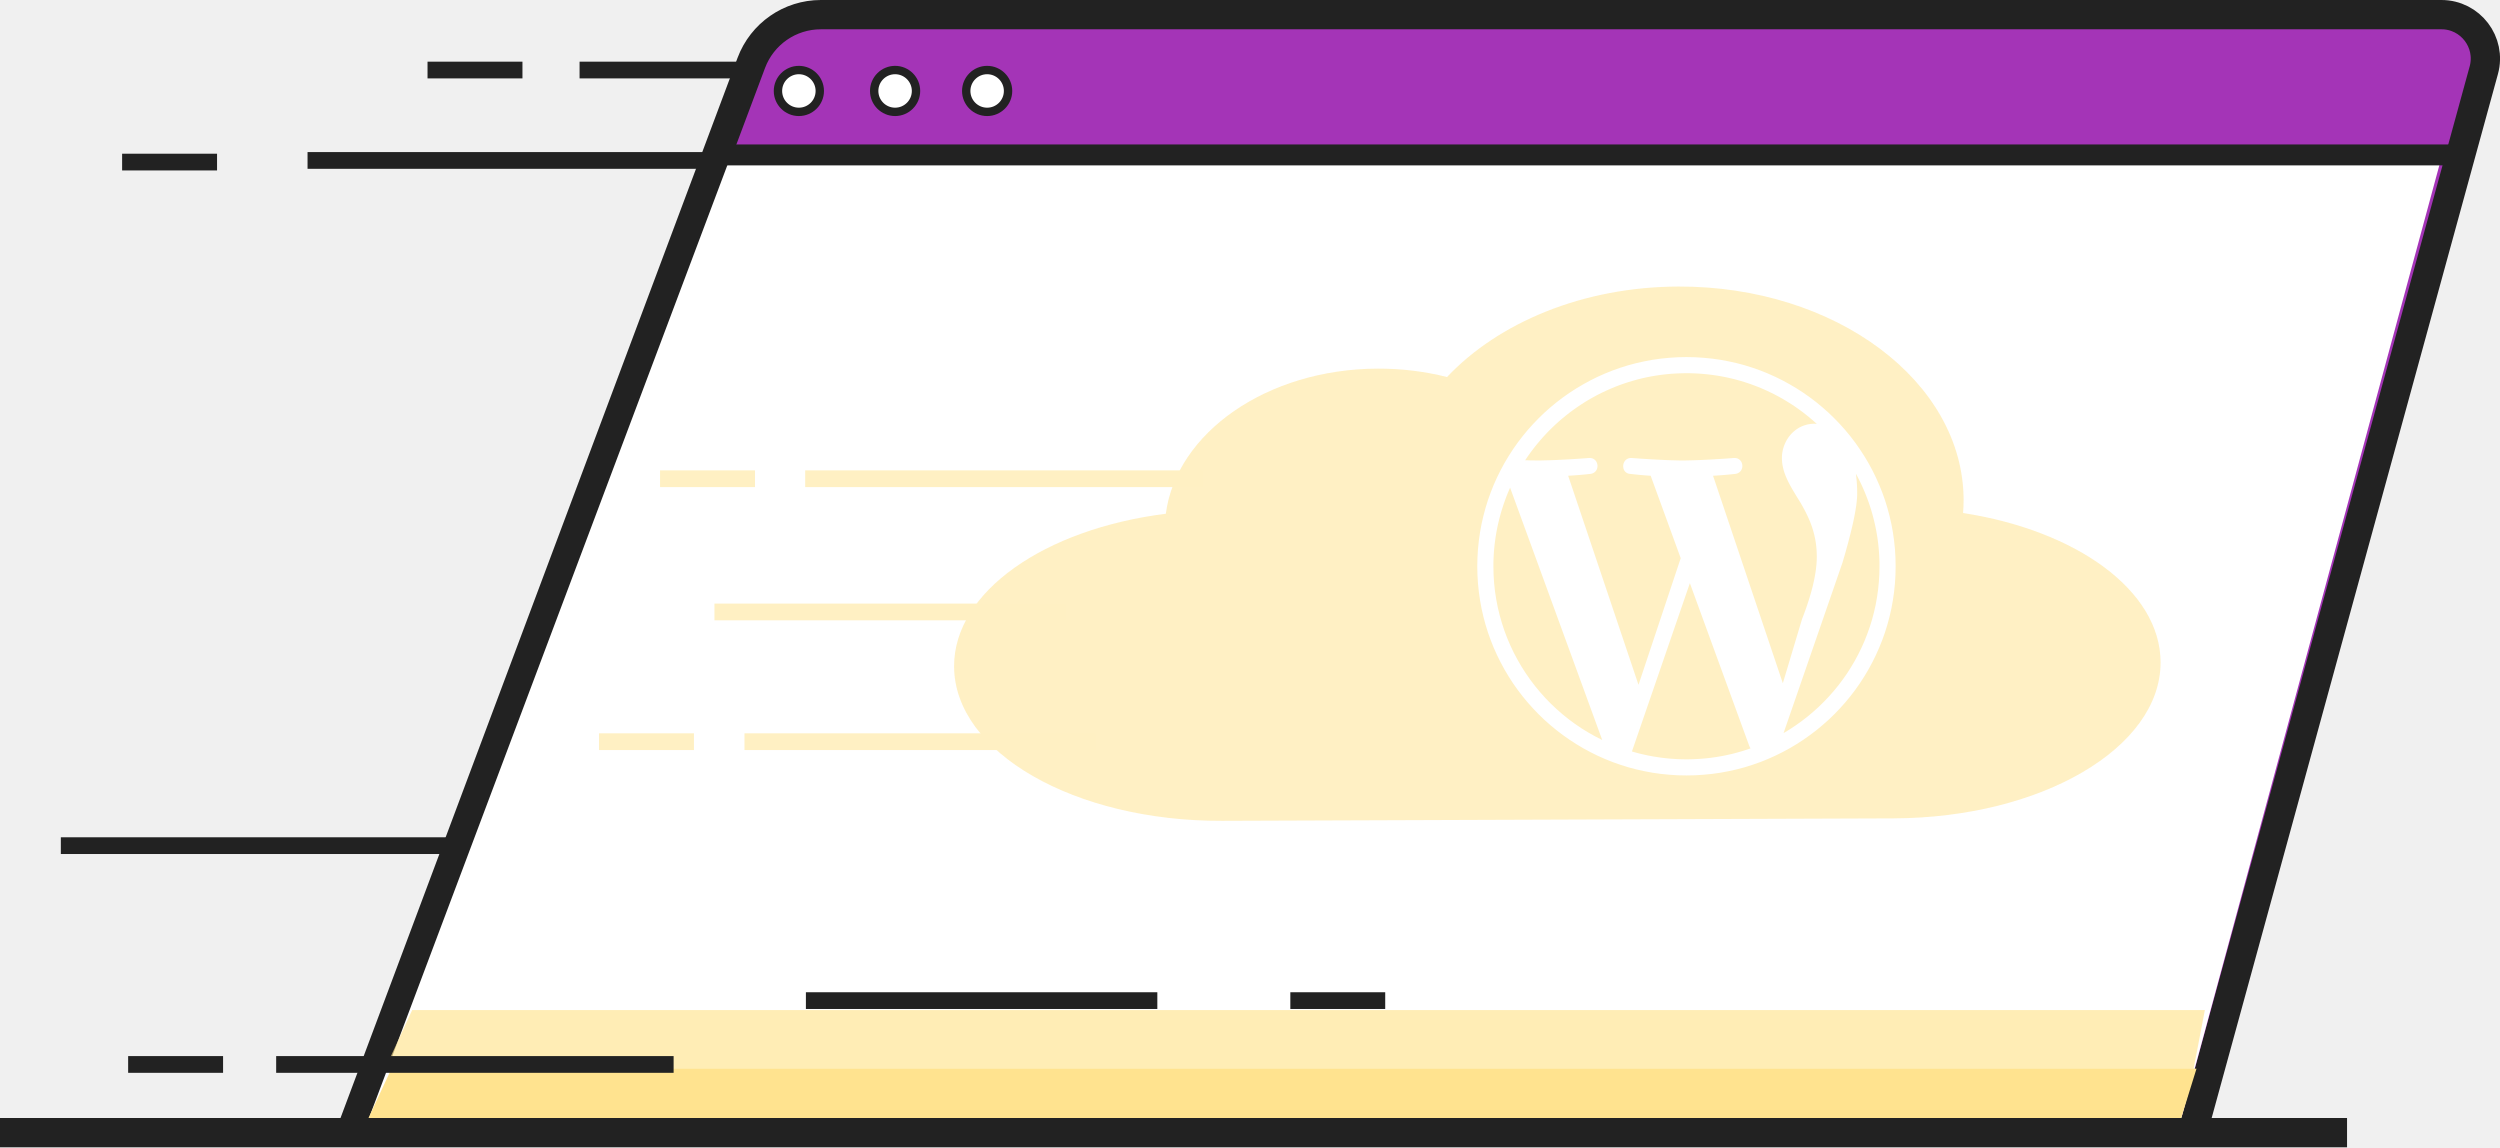
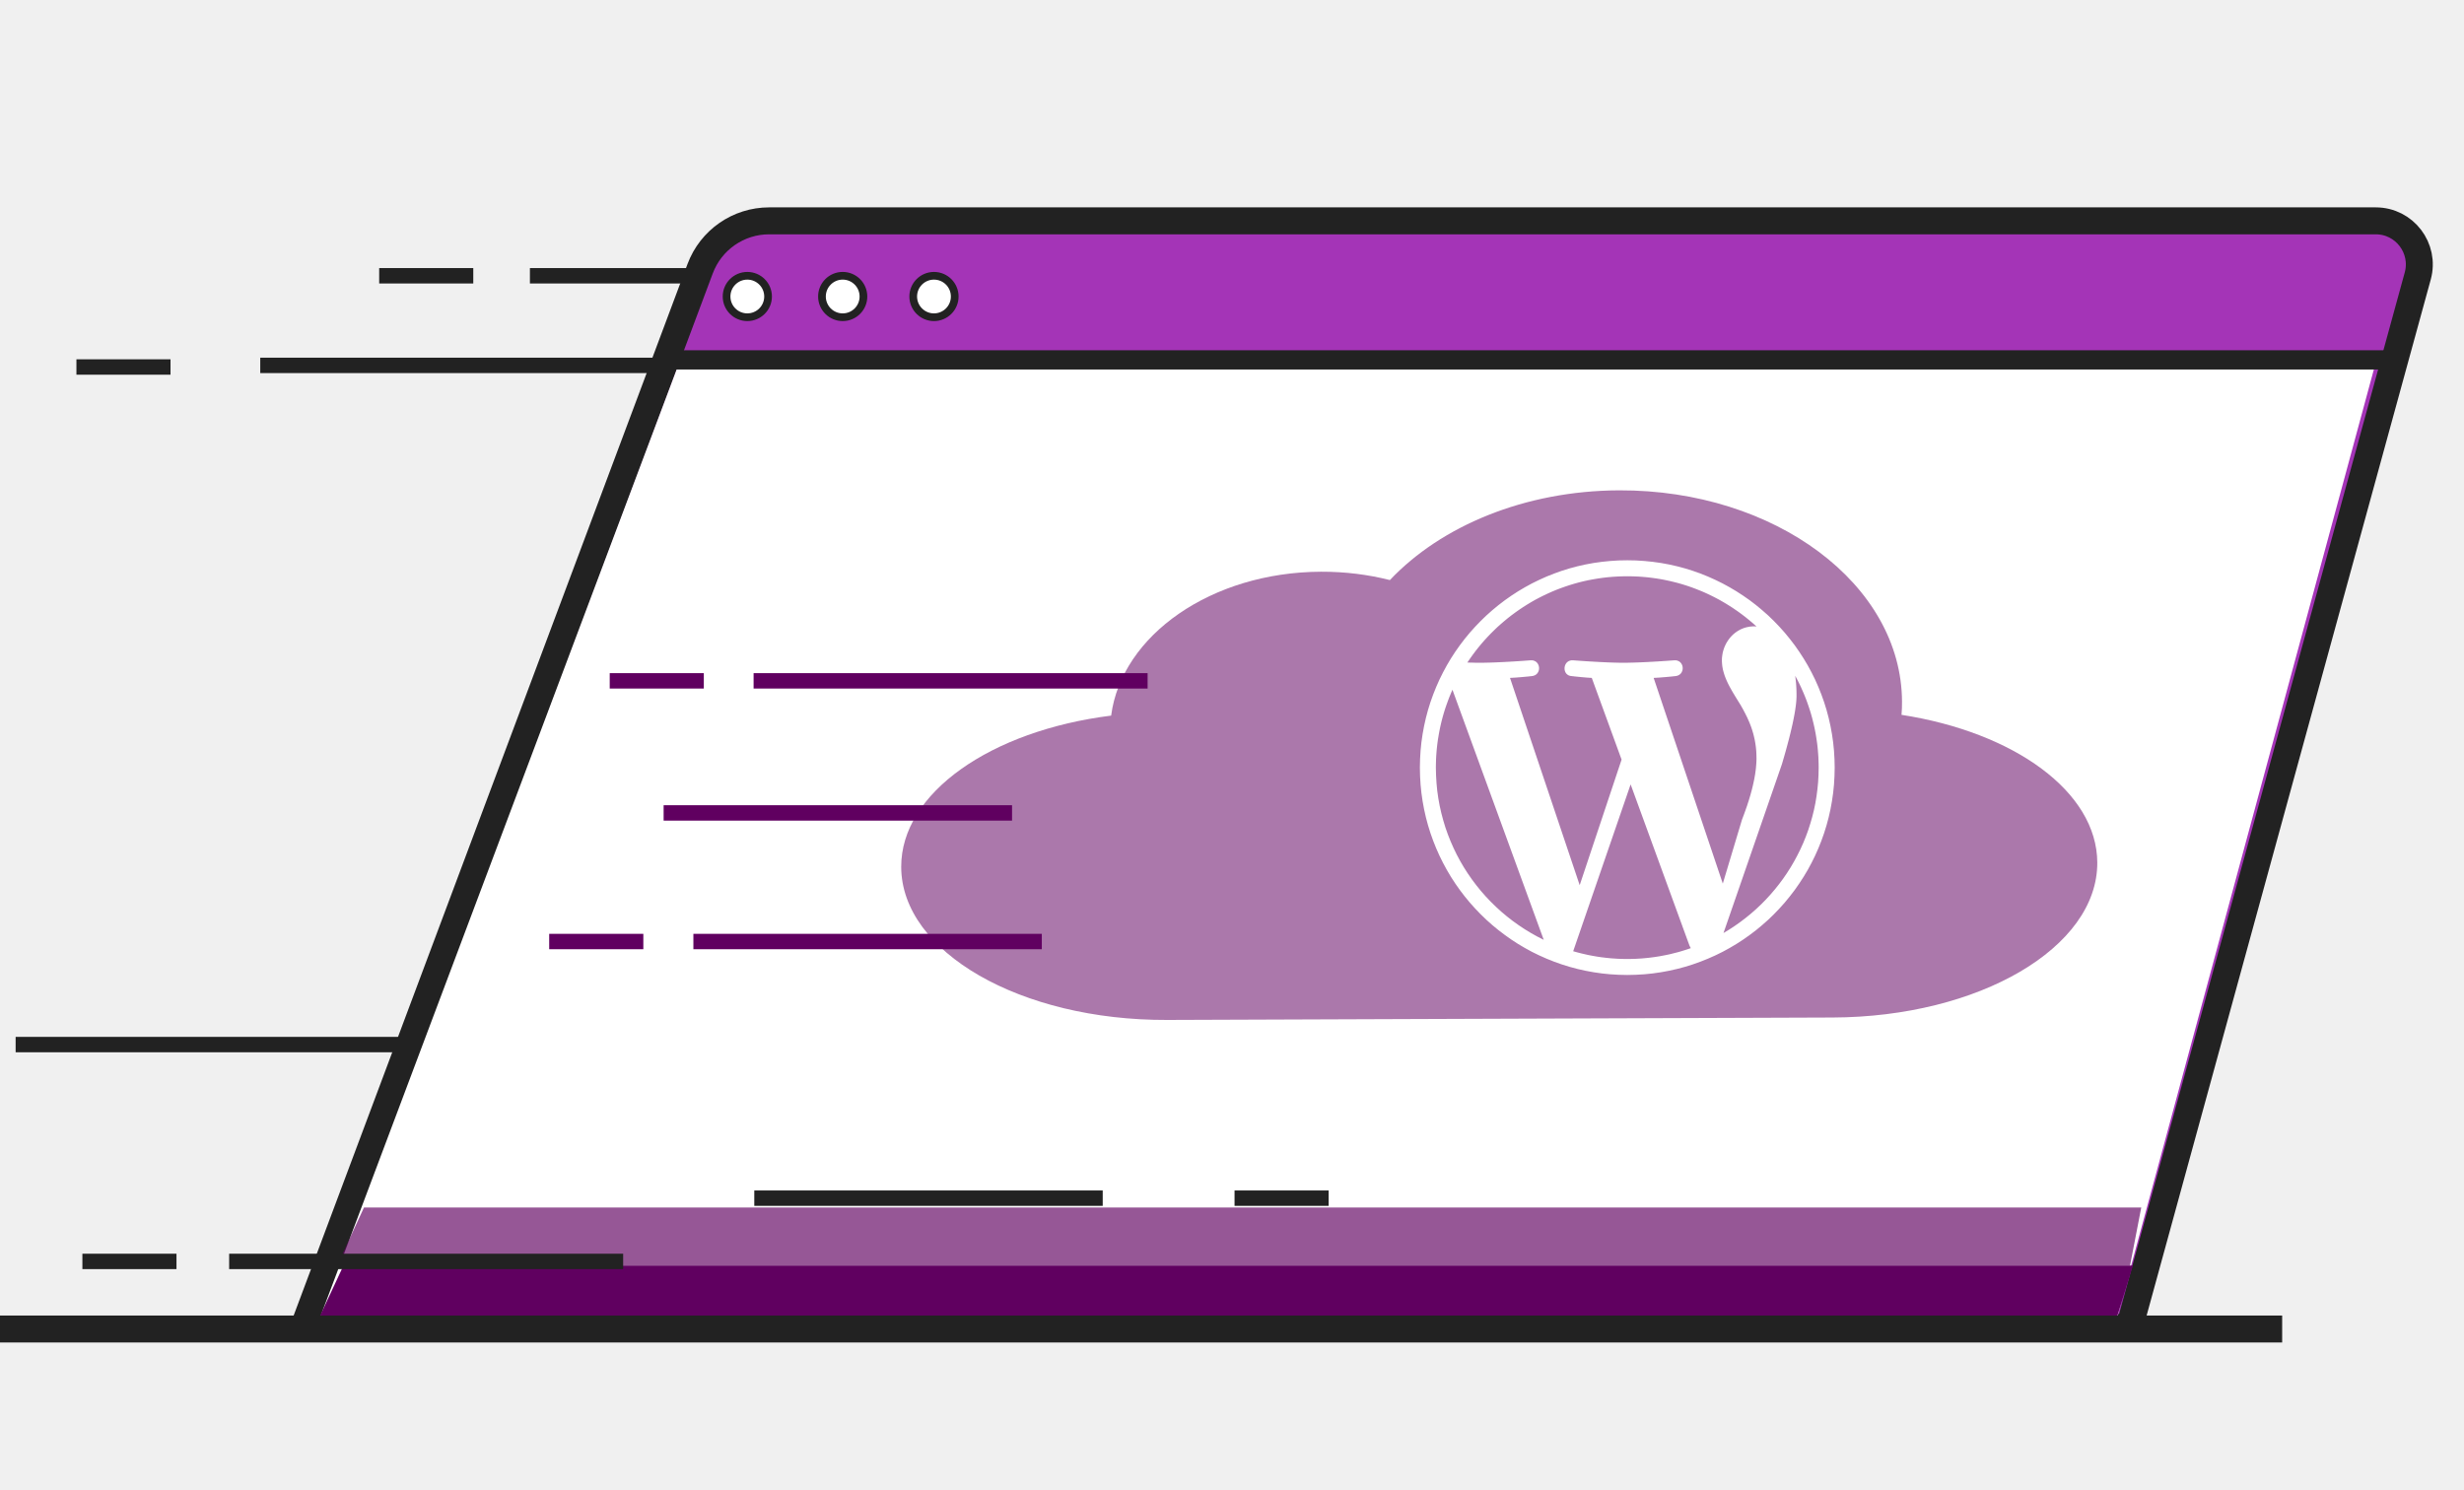
- <svg xmlns="http://www.w3.org/2000/svg" xmlns:xlink="http://www.w3.org/1999/xlink" width="195.92" height="89.911" version="1.1" viewBox="0 0 597.56 274.23">
+ <svg xmlns="http://www.w3.org/2000/svg" xmlns:xlink="http://www.w3.org/1999/xlink" width="640" height="387">
  <defs>
-     <path id="boPCLV814" d="m592.96 207.31c6.93 0 11.96 6.6 10.13 13.28-9.27 33.81-32.45 118.34-69.54 253.59h-440.2c51-136.18 82.88-221.3 95.63-255.34 2.6-6.94 9.22-11.53 16.63-11.53z" />
-     <path id="d6LvSObUzx" d="m184.18 240.84h408.95l-62.66 231.4-434.05 1.94z" />
-     <path id="b735RRvvy" d="m102.97 459.24h431.45l-4.37 14.07h-433.63z" />
-     <path id="dsZHuuyHO" d="m570.4 474.54h-561" />
-     <path id="a198vTIs56" d="m595.52 240.84h-417" />
-     <path id="b55t0qiiv" d="m205.35 225.55c0 2.76-2.24 5-5 5s-5-2.24-5-5c0-2.75 2.24-5 5-5s5 2.25 5 5z" />
-     <path id="f1ijglEBmn" d="m228.35 225.55c0 2.76-2.24 5-5 5s-5-2.24-5-5c0-2.75 2.24-5 5-5s5 2.25 5 5z" />
-     <path id="a1aXTfZCjk" d="m250.35 225.55c0 2.76-2.24 5-5 5s-5-2.24-5-5c0-2.75 2.24-5 5-5s5 2.25 5 5z" />
-     <path id="a1ZqWDHCdG" d="m185.74 220.55h-37.81" />
-     <path id="a4DksVlJKg" d="m134.28 220.55h-22.69" />
-     <path id="j3lgmRANnn" d="m177.91 242.16h-95" />
-     <path id="a5bhzuAGJ9" d="m410.55 272.3c37.56-0.14 68.09 22.67 68.2 50.95 0 1.07-0.04 2.13-0.13 3.18 27.14 4.2 47.14 18.53 47.21 35.64 0.07 20.5-28.51 37.22-63.83 37.35-16.05 0.06-144.41 0.53-160.45 0.59-35.33 0.13-64.03-16.39-64.1-36.89-0.07-17.87 21.64-32.87 50.61-36.51 2.53-19.39 24.2-34.59 50.62-34.69 5.81-0.02 11.38 0.69 16.59 2.01 12.3-13.02 32.46-21.55 55.28-21.63z" />
-     <path id="al2N1p7V9" d="m61.28 242.55h-22.69" />
-     <path id="d8T7VgoJ3" d="m62.72 458.24h-22.69" />
-     <path id="c6GxkUn7P1" d="m286.03 442.98h-84" />
-     <path id="ewUl6MtuJ" d="m107.92 445.24h428.5l-2.71 14.07h-432.29z" />
-     <path id="fzP3V14kg" d="m170.41 458.24h-95" />
-     <path id="d2bDSj19Sh" d="m340.5 442.98h-22.68" />
-     <path id="b1h51ytktM" d="m118.94 405.94h-95" />
-     <path id="c1J08IEvZP" d="m416.6 289.33 2.02 0.2 1.99 0.28 1.97 0.37 1.94 0.43 1.91 0.51 1.88 0.59 1.84 0.65 1.82 0.73 1.77 0.79 1.74 0.86 1.7 0.93 1.66 0.98 1.62 1.05 1.57 1.11 1.53 1.16 1.48 1.23 1.44 1.27 1.38 1.34 1.33 1.38 1.28 1.43 1.22 1.48 1.17 1.53 1.1 1.58 1.05 1.61 0.99 1.66 0.92 1.7 0.86 1.74 0.79 1.78 0.73 1.81 0.66 1.85 0.58 1.88 0.51 1.91 0.44 1.93 0.36 1.97 0.28 1.99 0.21 2.02 0.12 2.04 0.04 2.06-0.04 2.06-0.12 2.04-0.21 2.02-0.28 1.99-0.36 1.97-0.44 1.94-0.51 1.91-0.58 1.87-0.66 1.85-0.73 1.81-0.79 1.78-0.86 1.74-0.92 1.7-0.99 1.66-1.05 1.62-1.1 1.57-1.17 1.53-1.22 1.48-1.28 1.43-1.33 1.39-1.38 1.33-1.44 1.27-1.48 1.23-1.53 1.16-1.57 1.11-1.62 1.05-1.66 0.99-1.7 0.92-1.74 0.86-1.77 0.79-1.82 0.73-1.84 0.65-1.88 0.59-1.91 0.51-1.94 0.43-1.97 0.37-1.99 0.28-2.02 0.2-2.03 0.13-2.07 0.04-2.06-0.04-2.04-0.13-2.01-0.2-2-0.28-1.96-0.37-1.94-0.43-1.91-0.51-1.88-0.59-1.85-0.65-1.81-0.73-1.78-0.79-1.73-0.86-1.7-0.92-1.66-0.99-1.62-1.05-1.58-1.11-1.52-1.16-1.49-1.23-1.43-1.27-1.38-1.33-1.33-1.39-1.28-1.43-1.22-1.48-1.17-1.53-1.11-1.57-1.04-1.62-0.99-1.66-0.92-1.7-0.86-1.74-0.8-1.78-0.72-1.81-0.66-1.85-0.58-1.87-0.51-1.91-0.44-1.94-0.36-1.97-0.28-1.99-0.21-2.02-0.12-2.04-0.05-2.06 0.05-2.06 0.12-2.04 0.21-2.02 0.28-1.99 0.36-1.97 0.44-1.93 0.51-1.91 0.58-1.88 0.66-1.85 0.72-1.81 0.8-1.78 0.86-1.74 0.92-1.7 0.99-1.66 1.04-1.61 1.11-1.58 1.17-1.53 1.22-1.48 1.28-1.43 1.33-1.38 1.38-1.34 1.43-1.27 1.49-1.23 1.52-1.16 1.58-1.11 1.62-1.05 1.66-0.98 1.7-0.93 1.73-0.86 1.78-0.79 1.81-0.73 1.85-0.65 1.88-0.59 1.91-0.51 1.94-0.43 1.96-0.37 2-0.28 2.01-0.2 2.04-0.13 2.06-0.04 2.07 0.04zm-16.57 94.26 0.57 0.16 0.57 0.15 0.57 0.14 1.16 0.26 0.58 0.12 1.18 0.22 1.77 0.27 1.2 0.14 0.6 0.06 0.61 0.05 0.6 0.04 0.61 0.04 0.61 0.03 0.61 0.02 0.62 0.01 0.61 0.01 0.74-0.01 0.72-0.02 0.73-0.03 0.72-0.04 0.72-0.05 0.72-0.06 0.71-0.07 0.71-0.08 0.71-0.1 0.7-0.1 1.4-0.24 0.69-0.14 1.38-0.3 0.68-0.17 0.67-0.18 0.68-0.19 0.67-0.19 0.66-0.21 1.32-0.44-0.04-0.06-0.01-0.02-0.02-0.03-0.01-0.03-0.02-0.02-0.02-0.03-0.01-0.03-0.02-0.03-0.01-0.03-0.02-0.02-0.01-0.03-0.02-0.03-0.01-0.03-0.02-0.03-0.02-0.06-0.02-0.03-0.02-0.06-0.02-0.03-0.01-0.03-14.18-38.86-13.85 40.23zm-30.23-61.93-0.26 0.65-0.25 0.66-0.24 0.66-0.23 0.66-0.22 0.67-0.22 0.68-0.2 0.67-0.19 0.69-0.18 0.68-0.17 0.69-0.17 0.7-0.15 0.69-0.14 0.71-0.13 0.7-0.12 0.71-0.1 0.71-0.1 0.72-0.09 0.72-0.07 0.72-0.07 0.73-0.05 0.73-0.04 0.73-0.03 0.74-0.02 0.74v0.74l0.04 2.02 0.13 2 0.21 1.97 0.3 1.95 0.37 1.91 0.46 1.9 0.53 1.85 0.6 1.83 0.68 1.79 0.75 1.76 0.82 1.72 0.89 1.67 0.95 1.64 1.02 1.59 1.08 1.55 1.14 1.5 1.2 1.45 1.25 1.4 1.31 1.35 1.37 1.29 1.42 1.24 1.46 1.18 1.52 1.12 1.56 1.06 1.61 0.99 1.65 0.93 1.69 0.87-22.02-60.31-0.28 0.64zm83.24-4.31 0.02 0.16 0.06 0.51 0.01 0.17 0.04 0.34 0.01 0.17 0.02 0.17 0.01 0.18 0.01 0.17 0.02 0.18 0.01 0.17 0.02 0.36v0.18l0.03 0.54v0.37l0.01 0.19v0.91l-0.02 0.38-0.02 0.4-0.04 0.41-0.04 0.44-0.05 0.45-0.06 0.48-0.08 0.49-0.08 0.51-0.09 0.54-0.1 0.55-0.11 0.57-0.12 0.6-0.13 0.61-0.14 0.63-0.15 0.65-0.16 0.67-0.17 0.69-0.18 0.71-0.19 0.73-0.19 0.75-0.21 0.77-0.22 0.79-0.22 0.81-0.24 0.83-0.25 0.85-0.25 0.86-14.09 40.75 1.5-0.91 1.47-0.98 1.42-1.02 1.39-1.08 1.34-1.13 1.3-1.17 1.25-1.23 1.21-1.27 1.16-1.32 1.11-1.36 1.05-1.4 1.01-1.44 0.94-1.49 0.9-1.52 0.83-1.55 0.78-1.6 0.72-1.62 0.65-1.66 0.6-1.69 0.53-1.71 0.46-1.75 0.4-1.77 0.32-1.8 0.26-1.82 0.18-1.84 0.12-1.87 0.03-1.88v-0.89l-0.03-0.88-0.04-0.89-0.06-0.87-0.07-0.87-0.09-0.87-0.11-0.86-0.12-0.86-0.14-0.86-0.15-0.84-0.17-0.84-0.19-0.84-0.2-0.83-0.21-0.82-0.23-0.82-0.24-0.82-0.26-0.8-0.27-0.8-0.29-0.79-0.3-0.79-0.31-0.78-0.33-0.77-0.34-0.77-0.35-0.75-0.37-0.75-0.38-0.75-0.4-0.73 0.03 0.16zm-42.94-24.27-1.19 0.07-1.18 0.11-1.17 0.13-1.16 0.17-1.16 0.19-1.14 0.22-1.14 0.25-1.12 0.28-1.11 0.31-1.1 0.33-1.09 0.36-1.08 0.38-1.06 0.41-1.05 0.44-1.04 0.46-1.02 0.48-1.02 0.51-0.99 0.54-0.98 0.55-0.97 0.58-0.95 0.61-0.93 0.62-0.92 0.65-0.91 0.67-0.88 0.69-0.87 0.71-0.85 0.73-0.83 0.75-0.81 0.77-0.8 0.79-0.77 0.81-0.76 0.83-0.73 0.85-0.72 0.86-0.69 0.88-0.68 0.9-0.65 0.91-0.63 0.94h0.24l0.08 0.01h0.32l0.08 0.01h0.31l0.08 0.01h0.46l0.07 0.01h0.58l0.07 0.01h1.42l0.38-0.01 0.39-0.01 0.8-0.02 0.82-0.02 0.41-0.02 0.42-0.01 0.82-0.04 0.42-0.02 0.41-0.02 1.2-0.06 0.39-0.02 0.38-0.02 0.38-0.03 0.72-0.04 0.35-0.02 0.33-0.02 0.32-0.02 0.31-0.02 0.29-0.02 0.27-0.02 0.26-0.02 0.25-0.02 0.22-0.01 0.2-0.02 0.19-0.01 0.16-0.01 0.14-0.02h0.11l0.1-0.01 0.06-0.01h0.24l0.17 0.01 0.17 0.02 0.16 0.03 0.14 0.05 0.15 0.06 0.13 0.07 0.12 0.07 0.11 0.09 0.11 0.1 0.1 0.1 0.09 0.11 0.08 0.11 0.07 0.12 0.06 0.13 0.05 0.13 0.08 0.26 0.04 0.28 0.01 0.14-0.02 0.28-0.02 0.14-0.03 0.14-0.04 0.13-0.05 0.13-0.06 0.13-0.07 0.12-0.08 0.12-0.09 0.11-0.1 0.1-0.11 0.1-0.12 0.09-0.13 0.08-0.14 0.07-0.15 0.07-0.16 0.05-0.17 0.04-0.19 0.03h-0.07l-0.04 0.01h-0.05l-0.05 0.01-0.14 0.02h-0.08l-0.18 0.02-0.1 0.01-0.11 0.01-0.11 0.02-0.13 0.01-0.12 0.01-0.13 0.01-0.14 0.02-0.15 0.01-0.14 0.01-0.16 0.02-0.16 0.01-0.16 0.02-0.17 0.01-0.17 0.02-0.17 0.01-0.18 0.01-0.19 0.02-0.18 0.01-0.19 0.02-0.19 0.01-0.2 0.02-0.4 0.02-0.2 0.02-0.2 0.01-0.21 0.01-0.2 0.01-0.21 0.02 16.81 49.97 10.09-30.27-7.18-19.7-0.19-0.02-0.18-0.01-0.19-0.01-0.18-0.01-0.18-0.02-0.36-0.02-0.18-0.02-0.18-0.01-0.17-0.02-0.17-0.01-0.16-0.02-0.17-0.01-0.16-0.01-0.16-0.02-0.15-0.01-0.15-0.02-0.15-0.01-0.14-0.02-0.14-0.01-0.13-0.01-0.13-0.02-0.24-0.02-0.11-0.01-0.11-0.02-0.1-0.01-0.18-0.02-0.08-0.01h-0.07l-0.07-0.01-0.12-0.02h-0.04l-0.04-0.01h-0.07l-0.18-0.02-0.17-0.03-0.16-0.04-0.15-0.06-0.14-0.06-0.13-0.08-0.12-0.08-0.11-0.1-0.1-0.1-0.09-0.11-0.08-0.11-0.07-0.13-0.06-0.12-0.05-0.13-0.04-0.14-0.03-0.14-0.04-0.28v-0.14l0.02-0.28 0.03-0.15 0.03-0.13 0.04-0.14 0.12-0.26 0.07-0.13 0.08-0.12 0.09-0.11 0.09-0.1 0.11-0.1 0.11-0.09 0.13-0.08 0.13-0.07 0.14-0.06 0.15-0.05 0.16-0.04 0.16-0.02 0.18-0.01h0.23l0.07 0.01 0.1 0.01h0.11l0.15 0.02 0.16 0.01 0.19 0.01 0.2 0.02 0.23 0.01 0.24 0.02 0.54 0.04 0.3 0.02 0.31 0.02 0.32 0.02 0.33 0.02 0.35 0.02 0.72 0.04 0.38 0.03 0.38 0.02 0.78 0.04 0.8 0.04 0.41 0.02 0.4 0.02 0.82 0.04 0.4 0.01 0.4 0.02 0.8 0.02 0.39 0.01 0.38 0.01 0.74 0.02h1.44l1.17-0.03 0.41-0.01 0.4-0.01 0.41-0.01 0.41-0.02 0.42-0.01 0.82-0.04 0.42-0.02 0.41-0.02 1.2-0.06 0.39-0.02 0.38-0.02 0.38-0.03 0.37-0.02 0.7-0.04 0.33-0.02 0.32-0.02 0.31-0.02 0.29-0.02 0.28-0.02 0.26-0.02 0.24-0.02 0.22-0.01 0.21-0.02 0.18-0.01 0.16-0.01 0.14-0.02h0.12l0.09-0.01 0.07-0.01h0.23l0.18 0.01 0.16 0.02 0.16 0.03 0.15 0.05 0.14 0.06 0.13 0.07 0.12 0.07 0.12 0.09 0.2 0.2 0.09 0.11 0.08 0.11 0.07 0.12 0.06 0.13 0.05 0.13 0.08 0.26 0.04 0.28v0.28l-0.01 0.14-0.02 0.14-0.03 0.14-0.1 0.26-0.06 0.13-0.07 0.12-0.08 0.12-0.09 0.11-0.1 0.1-0.11 0.1-0.12 0.09-0.13 0.08-0.14 0.07-0.15 0.07-0.16 0.05-0.17 0.04-0.18 0.03h-0.07l-0.04 0.01h-0.05l-0.12 0.02-0.07 0.01h-0.08l-0.18 0.02-0.1 0.01-0.11 0.01-0.12 0.02-0.24 0.02-0.13 0.01-0.14 0.02-0.14 0.01-0.15 0.01-0.16 0.02-0.15 0.01-0.17 0.02-0.16 0.01-0.18 0.02-0.17 0.01-0.18 0.01-0.18 0.02-0.19 0.01-0.19 0.02-0.19 0.01-0.2 0.02-0.19 0.01-0.2 0.01-0.2 0.02-0.21 0.01-0.2 0.01-0.21 0.01-0.21 0.02 16.68 49.59 4.6-15.37 0.18-0.45 0.17-0.44 0.32-0.88 0.16-0.43 0.15-0.43 0.14-0.42 0.15-0.43 0.13-0.41 0.14-0.42 0.13-0.41 0.36-1.2 0.22-0.78 0.1-0.39 0.2-0.76 0.09-0.38 0.16-0.74 0.08-0.36 0.07-0.36 0.07-0.35 0.06-0.36 0.06-0.34 0.06-0.35 0.05-0.34 0.05-0.33 0.04-0.34 0.03-0.33 0.04-0.32 0.03-0.32 0.02-0.32 0.04-0.62 0.01-0.31v-0.3l0.01-0.3-0.02-0.84-0.04-0.82-0.04-0.4-0.03-0.39-0.05-0.39-0.05-0.38-0.12-0.74-0.07-0.37-0.08-0.35-0.07-0.36-0.27-1.02-0.2-0.66-0.1-0.32-0.22-0.62-0.12-0.31-0.11-0.3-0.12-0.29-0.13-0.29-0.12-0.29-0.26-0.56-0.39-0.81-0.13-0.26-0.14-0.26-0.13-0.25-0.14-0.25-0.13-0.25-0.13-0.24-0.14-0.24-0.13-0.23-0.13-0.24-0.18-0.28-0.34-0.56-0.18-0.28-0.17-0.28-0.17-0.27-0.16-0.27-0.17-0.28-0.32-0.54-0.16-0.26-0.16-0.27-0.15-0.27-0.15-0.26-0.15-0.27-0.28-0.52-0.14-0.27-0.13-0.26-0.13-0.27-0.13-0.26-0.11-0.26-0.12-0.27-0.11-0.26-0.1-0.26-0.1-0.27-0.1-0.26-0.08-0.27-0.09-0.27-0.14-0.54-0.12-0.54-0.05-0.27-0.04-0.28-0.04-0.27-0.06-0.84v-0.29l0.01-0.32 0.01-0.31 0.03-0.32 0.04-0.31 0.12-0.62 0.07-0.3 0.09-0.3 0.1-0.3 0.1-0.29 0.12-0.28 0.13-0.29 0.13-0.27 0.15-0.28 0.15-0.26 0.34-0.52 0.38-0.48 0.2-0.23 0.21-0.23 0.22-0.21 0.23-0.21 0.23-0.19 0.24-0.19 0.25-0.18 0.26-0.17 0.26-0.16 0.28-0.15 0.27-0.13 0.29-0.13 0.29-0.11 0.3-0.1 0.3-0.09 0.31-0.08 0.32-0.06 0.32-0.05 0.33-0.04 0.33-0.02 0.34-0.01h0.03l0.02 0.01h0.19l0.01 0.01h0.12l0.03 0.01h0.08l0.04 0.01h0.07l-0.62-0.55-0.63-0.55-0.64-0.54-0.65-0.52-0.66-0.52-0.67-0.5-0.68-0.49-0.68-0.48-0.7-0.46-0.71-0.45-0.71-0.44-0.72-0.43-0.74-0.42-0.74-0.4-0.74-0.39-0.76-0.37-0.76-0.36-0.77-0.35-0.78-0.34-0.79-0.32-0.79-0.3-0.8-0.3-1.62-0.54-0.82-0.25-0.83-0.23-0.83-0.22-0.84-0.2-0.84-0.19-0.85-0.17-0.86-0.16-0.86-0.14-0.87-0.12-0.87-0.11-0.87-0.09-0.88-0.08-0.89-0.06-0.89-0.04-0.9-0.03-0.9-0.01-1.2 0.02z" />
-     <path id="an11iKBy" d="m296.86 318.24h-95" />
-     <path id="a4KuSOUd3X" d="m189.86 318.24h-22.69" />
-     <path id="c7pd3nnOLp" d="m264.17 350.08h-84" />
-     <path id="agcwSmpng" d="m271.35 381.09h-84" />
-     <path id="b1cynh2Jy6" d="m175.27 381.09h-22.69" />
+     <path d="M617.08 57.37c7.46 0 12.88 7.11 10.91 14.31-9.99 36.42-34.96 127.49-74.91 273.19H78.84c54.95-146.71 89.29-238.4 103.02-275.08 2.8-7.47 9.94-12.42 17.92-12.42h417.3z" id="a" />
+     <path d="M176.69 93.49H617.26l-67.5 249.28-467.61 2.1 94.54-251.38z" id="b" />
+     <path d="M89.21 328.77h464.8l-4.7 15.16H82.15l7.06-15.16z" id="c" />
+     <path d="M592.77 345.25H-11.6" id="d" />
+     <path d="M619.83 93.49H170.59" id="e" />
+     <path d="M199.5 77.03c0 2.97-2.42 5.38-5.39 5.38-2.97 0-5.39-2.41-5.39-5.38 0-2.98 2.42-5.39 5.39-5.39 2.97 0 5.39 2.41 5.39 5.39z" id="f" />
+     <path d="M224.27 77.03c0 2.97-2.41 5.38-5.38 5.38a5.386 5.386 0 1 1 5.38-5.38z" id="g" />
+     <path d="M247.98 77.03c0 2.97-2.42 5.38-5.39 5.38-2.97 0-5.39-2.41-5.39-5.38 0-2.98 2.42-5.39 5.39-5.39 2.97 0 5.39 2.41 5.39 5.39z" id="h" />
+     <path d="M178.38 71.64h-40.74" id="i" />
+     <path d="M122.93 71.64H98.49" id="j" />
+     <path d="M169.94 94.92H67.6" id="k" />
+     <path d="M420.57 127.38c40.45-.14 73.35 24.43 73.46 54.9.01 1.14-.03 2.29-.13 3.42 29.24 4.52 50.78 19.96 50.85 38.39.08 22.09-30.7 40.1-68.76 40.24-17.29.07-155.57.57-172.86.63-38.05.14-68.97-17.65-69.05-39.73-.07-19.26 23.32-35.42 54.53-39.33 2.72-20.89 26.07-37.27 54.53-37.38 6.26-.02 12.26.75 17.87 2.17 13.25-14.02 34.97-23.22 59.56-23.31z" id="l" />
+     <path d="M44.29 95.34H19.85" id="m" />
+     <path d="M45.84 327.69H21.4" id="n" />
+     <path d="M286.42 311.26h-90.5" id="o" />
+     <path d="M94.54 313.69h461.63l-2.93 15.15H87.53l7.01-15.15z" id="p" />
+     <path d="M161.86 327.69H59.52" id="q" />
+     <path d="M345.1 311.26h-24.44" id="r" />
+     <path d="M106.4 271.36H4.06" id="s" />
+     <path d="M427.09 145.73l2.17.22 2.15.3 2.11.39 2.09.47 2.06.55 2.02.63 1.99.71 1.95.78 1.92.86 1.87.92 1.83 1 1.79 1.06 1.74 1.13 1.7 1.19 1.65 1.26 1.59 1.32 1.55 1.37 1.49 1.44 1.43 1.49 1.38 1.54 1.31 1.6 1.26 1.64 1.19 1.7 1.13 1.74 1.07 1.79.99 1.83.93 1.87.85 1.92.78 1.95.71 1.99.63 2.02.55 2.06.47 2.09.39 2.12.31 2.14.22 2.18.13 2.19.05 2.22-.05 2.22-.13 2.2-.22 2.17-.31 2.15-.39 2.12-.47 2.09-.55 2.05-.63 2.03-.71 1.99-.78 1.95-.85 1.91-.93 1.88-.99 1.83-1.07 1.79-1.13 1.74-1.19 1.7-1.26 1.64-1.31 1.6-1.38 1.54-1.43 1.49-1.49 1.44-1.55 1.37-1.59 1.32-1.65 1.25-1.7 1.2-1.74 1.13-1.79 1.06-1.83 1-1.87.92-1.92.85-1.95.78-1.99.71-2.02.63-2.06.55-2.09.47-2.11.39-2.15.31-2.17.22-2.2.13-2.22.05-2.22-.05-2.2-.13-2.17-.22-2.15-.31-2.12-.39-2.09-.47-2.05-.55-2.03-.63-1.99-.71-1.95-.78-1.91-.85-1.88-.92-1.83-1-1.79-1.06-1.74-1.13-1.69-1.2-1.65-1.25-1.6-1.32-1.54-1.37-1.49-1.44-1.43-1.49-1.38-1.54-1.32-1.6-1.25-1.64-1.2-1.7-1.13-1.74-1.06-1.79-.99-1.83-.93-1.88-.85-1.91-.78-1.95-.71-1.99-.63-2.03-.55-2.05-.47-2.09-.39-2.12-.31-2.15-.22-2.17-.13-2.2-.05-2.22.05-2.22.13-2.19.22-2.18.31-2.14.39-2.12.47-2.09.55-2.06.63-2.02.71-1.99.78-1.95.85-1.92.93-1.87.99-1.83 1.06-1.79 1.13-1.74 1.2-1.7 1.25-1.64 1.32-1.6 1.38-1.54 1.43-1.49 1.49-1.44 1.54-1.37 1.6-1.32 1.65-1.26 1.69-1.19 1.74-1.13 1.79-1.06 1.83-1 1.88-.92 1.91-.86 1.95-.78 1.99-.71 2.03-.63 2.05-.55 2.09-.47 2.12-.39 2.15-.3 2.17-.22 2.2-.14 2.22-.04 2.22.04 2.2.14zm-17.91 101.54l.56.15.57.15.56.14.57.13.57.13.57.13.58.11.58.11.58.1.58.1.59.09.58.08.59.07.6.07.59.06.59.06.6.04.6.04.6.04.61.02.6.02.61.01h1.33l.72-.02.72-.02.71-.04.71-.04.71-.06.71-.07.7-.07.7-.09.7-.09.69-.11.7-.11.68-.13.69-.13.68-.14.68-.15.67-.17.67-.17.67-.17.66-.19.66-.2.66-.21.65-.21.65-.23-.02-.02-.02-.03-.01-.03-.02-.02-.01-.03-.02-.03-.02-.02-.01-.03-.02-.03-.01-.02-.02-.03-.01-.03-.02-.03-.01-.03-.01-.03-.02-.02-.01-.03-.02-.03-.01-.03-.01-.03-.02-.03-.01-.03-.01-.03-.02-.03-15.28-41.86-14.92 43.34.56.16zm-32.47-66.8l-.27.65-.25.66-.24.66-.24.66-.23.67-.22.67-.21.68-.2.68-.19.69-.18.68-.17.7-.16.69-.15.7-.14.71-.13.7-.12.72-.12.71-.1.72-.09.72-.08.72-.07.73-.06.73-.05.73-.04.74-.02.74-.02.74-.01.74.05 2.03.12 2 .19 1.99.28 1.96.35 1.93.43 1.91.5 1.88.56 1.85.64 1.81.71 1.79.77 1.75.83 1.71.9 1.68.96 1.64 1.02 1.59 1.08 1.56 1.14 1.51 1.19 1.47 1.24 1.41 1.3 1.37 1.35 1.32 1.39 1.27 1.45 1.22 1.49 1.16 1.53 1.1 1.58 1.05 1.62.99 1.66.93 1.69.86-23.71-64.97-.28.64-.27.65zm89.62-4.58l.02.17.02.16.02.17.02.17.02.17.02.17.01.17.02.17.02.18.01.17.01.17.02.18.01.18.01.17.01.18.01.18.01.18.01.18v.18l.01.18.01.19v.37l.01.18v.92l-.02.38-.02.39-.03.41-.04.43-.05.45-.06.47-.07.49-.07.5-.09.52-.09.54-.11.56-.11.58-.12.59-.13.62-.14.63-.15.65-.16.67-.16.69-.18.7-.18.73-.2.74-.2.76-.21.78-.22.8-.23.81-.24.84-.25.85-.25.87-15.19 43.9 1.52-.92 1.47-.97 1.44-1.02 1.4-1.07 1.36-1.11 1.32-1.16 1.28-1.21 1.23-1.25 1.19-1.3 1.14-1.33 1.1-1.38 1.05-1.41 1-1.46.95-1.49.89-1.52.84-1.56.79-1.59.74-1.63.67-1.65.62-1.68.55-1.72.5-1.73.44-1.77.37-1.78.3-1.81.24-1.83.18-1.86.1-1.87.04-1.89-.01-.89-.03-.89-.03-.88-.06-.88-.07-.88-.08-.87-.1-.87-.12-.86-.13-.86-.14-.85-.16-.85-.17-.84-.19-.84-.2-.83-.21-.83-.23-.82-.24-.82-.26-.81-.27-.8-.28-.8-.29-.79-.31-.78-.32-.78-.34-.77-.34-.77-.36-.76-.37-.75-.39-.74-.39-.74.02.17.02.16zm-46.25-26.12l-1.28.08-1.27.11-1.27.15-1.25.18-1.24.21-1.23.23-1.23.27-1.21.3-1.19.33-1.19.36-1.17.39-1.16.41-1.15.44-1.13.47-1.12.5-1.1.52-1.09.55-1.08.57-1.05.6-1.04.63-1.03.65-1 .67-.99.7-.98.72-.95.74-.93.77-.92.79-.9.8-.87.84-.86.85-.83.87-.82.89-.79.91-.77.93-.75.95-.72.97-.71.99-.68 1h.09l.09.01h.34l.09.01h.26l.08.01H382.5l.08.01h.4l.08.01h.62l.07.01H384.72l.41-.01h.41l.43-.01.42-.01.44-.01.43-.01.45-.02.44-.01.45-.02.44-.02.45-.02.44-.02.44-.02.44-.02.43-.03.43-.02.42-.02.41-.03.41-.02.39-.02.39-.03.37-.02.36-.02.34-.03.33-.02.32-.02.29-.02.28-.02.26-.02.24-.02.22-.01.2-.02.18-.01.15-.01.12-.01.1-.01h.07l.06-.01h.2l.19.01.17.02.17.04.16.05.15.07.15.07.13.08.12.09.12.11.1.11.1.11.08.13.08.13.06.13.06.14.05.14.03.15.03.15.02.15.01.15-.01.15-.01.15-.02.15-.04.15-.04.14-.06.14-.06.14-.08.13-.08.13-.1.12-.11.11-.11.11-.13.09-.14.09-.15.08-.17.06-.17.06-.18.04-.2.03-.04.01h-.04l-.04.01h-.05l-.06.01-.07.01h-.08l-.09.01-.09.01-.1.01-.11.02-.12.01-.12.01-.13.01-.14.02-.14.01-.15.01-.15.02-.16.01-.17.02-.17.01-.17.02-.18.02-.19.01-.19.02-.19.01-.2.02-.2.01-.2.02-.21.02-.21.01-.21.02-.22.01-.22.01-.21.02-.23.01-.22.01-.22.02 18.1 53.84 10.88-32.62-7.74-21.22-.2-.02-.2-.01-.2-.01-.19-.02-.2-.01-.2-.01-.19-.02-.19-.01-.19-.02-.18-.02-.19-.01-.18-.02-.17-.01-.18-.02-.17-.01-.16-.02-.16-.02-.16-.01-.16-.02-.14-.01-.15-.02-.13-.01-.14-.01-.12-.02-.12-.01-.12-.01-.11-.01-.1-.02-.09-.01-.09-.01-.08-.01h-.07l-.07-.01-.06-.01h-.04l-.04-.01h-.04l-.04-.01-.19-.02-.19-.03-.17-.05-.16-.05-.15-.07-.14-.09-.13-.09-.12-.1-.11-.11-.09-.11-.09-.13-.08-.13-.06-.14-.06-.14-.04-.14-.03-.15-.03-.15-.01-.15v-.31l.02-.15.03-.16.03-.15.05-.14.06-.15.06-.14.08-.13.08-.13.1-.12.1-.11.12-.11.12-.09.13-.09.15-.08.15-.06.16-.05.17-.04.18-.03.18-.01h.2l.06.01h.07l.1.01.13.01.15.01.18.01.2.02.22.01.25.02.26.02.28.02.3.02.32.02.33.02.35.03.36.02.37.02.39.03.39.02.41.02.41.03.42.02.42.02.43.03.43.02.44.02.44.02.44.02.43.02.44.02.43.01.43.02.43.01.41.01.42.01.4.01h.39l.39.01h.77l.4-.01h.41l.42-.01.43-.01.44-.01.43-.01.44-.02.45-.01.44-.02.45-.02.45-.02.44-.02.44-.02.44-.02.43-.03.43-.02.42-.02.41-.03.41-.02.39-.02.38-.03.38-.02.36-.02.34-.03.33-.02.32-.02.29-.02.28-.02.26-.02.24-.02.22-.01.2-.02.18-.01.15-.01.12-.01.1-.01h.07l.06-.01h.2l.19.01.17.02.17.04.16.05.15.07.15.07.13.08.12.09.12.11.1.11.1.11.08.13.08.13.06.13.06.14.05.14.03.15.03.15.02.15v.3l-.01.15-.03.15-.03.15-.05.14-.05.14-.07.14-.07.13-.09.13-.09.12-.11.11-.12.11-.13.09-.14.09-.15.08-.16.06-.18.06-.18.04-.19.03-.05.01h-.03l-.05.01h-.05l-.06.01-.07.01h-.08l-.08.01-.1.01-.1.01-.1.02-.12.01-.12.01-.13.01-.14.02-.14.01-.15.01-.15.02-.16.01-.17.02-.17.01-.17.02-.18.02-.19.01-.19.02-.19.01-.2.02-.2.01-.2.02-.21.02-.21.01-.21.02-.22.01-.21.01-.22.02-.23.01-.22.01-.22.02 17.96 53.43 4.97-16.56.18-.49.18-.47.18-.48.17-.47.17-.47.16-.46.16-.45.16-.46.14-.45.15-.44.14-.44.13-.44.13-.43.13-.43.12-.43.11-.42.12-.41.1-.42.1-.4.1-.41.09-.4.09-.39.08-.39.08-.39.08-.38.06-.38.07-.38.06-.37.05-.37.05-.36.05-.36.04-.35.03-.35.03-.35.03-.34.02-.34.02-.33.01-.33.01-.33v-.32l-.01-.45-.01-.45-.02-.45-.02-.43-.04-.43-.04-.43-.05-.41-.06-.42-.06-.4-.07-.4-.07-.39-.08-.38-.09-.38-.09-.38-.09-.36-.1-.37-.11-.35-.1-.35-.12-.35-.11-.34-.12-.33-.13-.33-.12-.32-.13-.32-.14-.32-.13-.3-.14-.31-.13-.3-.14-.29-.15-.29-.14-.29-.14-.28-.15-.28-.14-.27-.14-.27-.15-.27-.14-.26-.15-.25-.14-.26-.14-.25-.19-.3-.19-.31-.19-.3-.18-.3-.19-.3-.18-.29-.18-.3-.18-.29-.17-.29-.18-.29-.17-.29-.17-.29-.16-.28-.16-.29-.16-.28-.16-.29-.15-.28-.15-.29-.14-.28-.14-.28-.13-.29-.13-.28-.12-.29-.12-.28-.11-.28-.11-.29-.1-.29-.09-.28-.09-.29-.08-.29-.08-.29-.07-.29-.06-.3-.05-.29-.05-.3-.03-.29-.03-.3-.02-.31-.02-.3v-.65l.02-.34.04-.34.04-.33.06-.34.06-.33.08-.32.1-.33.1-.32.11-.31.13-.31.14-.31.14-.29.16-.3.17-.28.18-.28.19-.28.19-.26.21-.26.22-.25.22-.24.24-.23.24-.22.26-.22.26-.2.27-.19.27-.18.29-.17.29-.16.3-.15.31-.13.31-.13.32-.11.33-.09.34-.08.34-.07.34-.06.36-.03.35-.03.37-.01h.03l.02.01h.2l.04.01h.08l.03.01h.05l.06.01h.1l.03.01-.67-.61-.68-.59-.69-.57-.7-.57-.71-.55-.72-.54-.73-.53-.75-.51-.75-.51-.76-.48-.77-.48-.78-.46-.78-.45-.8-.43-.81-.42-.81-.4-.82-.39-.83-.38-.84-.36-.85-.34-.85-.33-.86-.32-.87-.3-.88-.28-.88-.27-.89-.25-.9-.23-.9-.22-.91-.2-.92-.19-.92-.17-.93-.15-.93-.13-.94-.12-.94-.1-.95-.08-.96-.07-.96-.04-.96-.03-.97-.01-1.3.02-1.29.05z" id="t" />
+     <path d="M298.08 176.87H195.74" id="u" />
+     <path d="M182.81 176.87h-24.44" id="v" />
+     <path d="M262.87 211.18h-90.5" id="w" />
+     <path d="M270.6 244.59h-90.5" id="x" />
+     <path d="M167.1 244.59h-24.45" id="y" />
  </defs>
-   <use transform="translate(-9.4,-203.81)" width="100%" height="100%" fill="#a434b7" xlink:href="#boPCLV814" />
-   <use transform="translate(-9.4,-203.81)" width="100%" height="100%" fill-opacity="0" stroke="#222222" stroke-width="7" xlink:href="#boPCLV814" />
-   <use transform="translate(-9.4,-203.81)" width="100%" height="100%" fill="#ffffff" xlink:href="#d6LvSObUzx" />
-   <use transform="translate(-9.4,-203.81)" width="100%" height="100%" fill="#ffe38f" xlink:href="#b735RRvvy" />
-   <use transform="translate(-9.4,-203.81)" width="100%" height="100%" fill-opacity="0" stroke="#222222" stroke-width="7" xlink:href="#dsZHuuyHO" />
-   <use transform="translate(-9.4,-203.81)" width="100%" height="100%" fill-opacity="0" stroke="#222222" stroke-width="5" xlink:href="#a198vTIs56" />
-   <use transform="translate(-9.4,-203.81)" width="100%" height="100%" fill="#ffffff" xlink:href="#b55t0qiiv" />
-   <use transform="translate(-9.4,-203.81)" width="100%" height="100%" fill-opacity="0" stroke="#222222" stroke-width="2" xlink:href="#b55t0qiiv" />
-   <use transform="translate(-9.4,-203.81)" width="100%" height="100%" fill="#ffffff" xlink:href="#f1ijglEBmn" />
-   <use transform="translate(-9.4,-203.81)" width="100%" height="100%" fill-opacity="0" stroke="#222222" stroke-width="2" xlink:href="#f1ijglEBmn" />
-   <use transform="translate(-9.4,-203.81)" width="100%" height="100%" fill="#ffffff" xlink:href="#a1aXTfZCjk" />
-   <g fill-opacity="0" stroke="#222222">
-     <use transform="translate(-9.4,-203.81)" width="100%" height="100%" stroke-width="2" xlink:href="#a1aXTfZCjk" />
-     <g stroke-width="4">
-       <use transform="translate(-9.4,-203.81)" width="100%" height="100%" xlink:href="#a1ZqWDHCdG" />
-       <use transform="translate(-9.4,-203.81)" width="100%" height="100%" xlink:href="#a4DksVlJKg" />
-       <use transform="translate(-9.4,-203.81)" width="100%" height="100%" xlink:href="#j3lgmRANnn" />
-     </g>
+   <use xlink:href="#a" fill="#a434b7" />
+   <use xlink:href="#a" fill-opacity="0" stroke="#222" stroke-width="7" />
+   <use xlink:href="#b" fill="#fff" />
+   <use xlink:href="#c" fill="#600060" />
+   <use xlink:href="#d" fill-opacity="0" stroke="#222" stroke-width="7" />
+   <use xlink:href="#e" fill-opacity="0" stroke="#222" stroke-width="5" />
+   <use xlink:href="#f" fill="#fff" />
+   <use xlink:href="#f" fill-opacity="0" stroke="#222" stroke-width="2" />
+   <use xlink:href="#g" fill="#fff" />
+   <use xlink:href="#g" fill-opacity="0" stroke="#222" stroke-width="2" />
+   <use xlink:href="#h" fill="#fff" />
+   <use xlink:href="#h" fill-opacity="0" stroke="#222" stroke-width="2" />
+   <use xlink:href="#i" fill-opacity="0" stroke="#222" stroke-width="4" />
+   <use xlink:href="#j" fill-opacity="0" stroke="#222" stroke-width="4" />
+   <use xlink:href="#k" fill-opacity="0" stroke="#222" stroke-width="4" />
+   <use xlink:href="#l" fill="#600060" fill-opacity=".53" />
+   <use xlink:href="#m" fill-opacity="0" stroke="#222" stroke-width="4" />
+   <use xlink:href="#n" fill-opacity="0" stroke="#222" stroke-width="4" />
+   <use xlink:href="#o" fill-opacity="0" stroke="#222" stroke-width="4" />
+   <use xlink:href="#p" fill="#600060" fill-opacity=".66" />
+   <use xlink:href="#q" fill-opacity="0" stroke="#222" stroke-width="4" />
+   <use xlink:href="#r" fill-opacity="0" stroke="#222" stroke-width="4" />
+   <use xlink:href="#s" fill-opacity="0" stroke="#222" stroke-width="4" />
+   <use xlink:href="#t" fill="#fff" />
+   <use xlink:href="#t" fill-opacity="0" stroke="#000" stroke-opacity="0" />
+   <g>
+     <use xlink:href="#u" fill-opacity="0" stroke="#600060" stroke-width="4" />
  </g>
-   <use transform="translate(-9.4,-203.81)" width="100%" height="100%" fill="#ffe38f" fill-opacity=".53" xlink:href="#a5bhzuAGJ9" />
-   <g fill-opacity="0" stroke="#222222" stroke-width="4">
-     <use transform="translate(-9.4,-203.81)" width="100%" height="100%" xlink:href="#al2N1p7V9" />
-     <use transform="translate(-9.4,-203.81)" width="100%" height="100%" xlink:href="#d8T7VgoJ3" />
-     <use transform="translate(-9.4,-203.81)" width="100%" height="100%" xlink:href="#c6GxkUn7P1" />
+   <g>
+     <use xlink:href="#v" fill-opacity="0" stroke="#600060" stroke-width="4" />
  </g>
-   <use transform="translate(-9.4,-203.81)" width="100%" height="100%" fill="#ffe38f" fill-opacity=".66" xlink:href="#ewUl6MtuJ" />
-   <g fill-opacity="0" stroke="#222222" stroke-width="4">
-     <use transform="translate(-9.4,-203.81)" width="100%" height="100%" xlink:href="#fzP3V14kg" />
-     <use transform="translate(-9.4,-203.81)" width="100%" height="100%" xlink:href="#d2bDSj19Sh" />
-     <use transform="translate(-9.4,-203.81)" width="100%" height="100%" xlink:href="#b1h51ytktM" />
+   <g>
+     <use xlink:href="#w" fill-opacity="0" stroke="#600060" stroke-width="4" />
  </g>
-   <use transform="translate(-9.4,-203.81)" width="100%" height="100%" fill="#ffffff" xlink:href="#c1J08IEvZP" />
-   <g fill-opacity="0">
-     <use transform="translate(-9.4,-203.81)" width="100%" height="100%" stroke-opacity="0" xlink:href="#c1J08IEvZP" />
-     <g stroke="#fff0c3" stroke-width="4">
-       <use transform="translate(-9.4,-203.81)" width="100%" height="100%" xlink:href="#an11iKBy" />
-       <use transform="translate(-9.4,-203.81)" width="100%" height="100%" xlink:href="#a4KuSOUd3X" />
-       <use transform="translate(-9.4,-203.81)" width="100%" height="100%" xlink:href="#c7pd3nnOLp" />
-       <use transform="translate(-9.4,-203.81)" width="100%" height="100%" xlink:href="#agcwSmpng" />
-       <use transform="translate(-9.4,-203.81)" width="100%" height="100%" xlink:href="#b1cynh2Jy6" />
-     </g>
+   <g>
+     <use xlink:href="#x" fill-opacity="0" stroke="#600060" stroke-width="4" />
+   </g>
+   <g>
+     <use xlink:href="#y" fill-opacity="0" stroke="#600060" stroke-width="4" />
  </g>
</svg>
